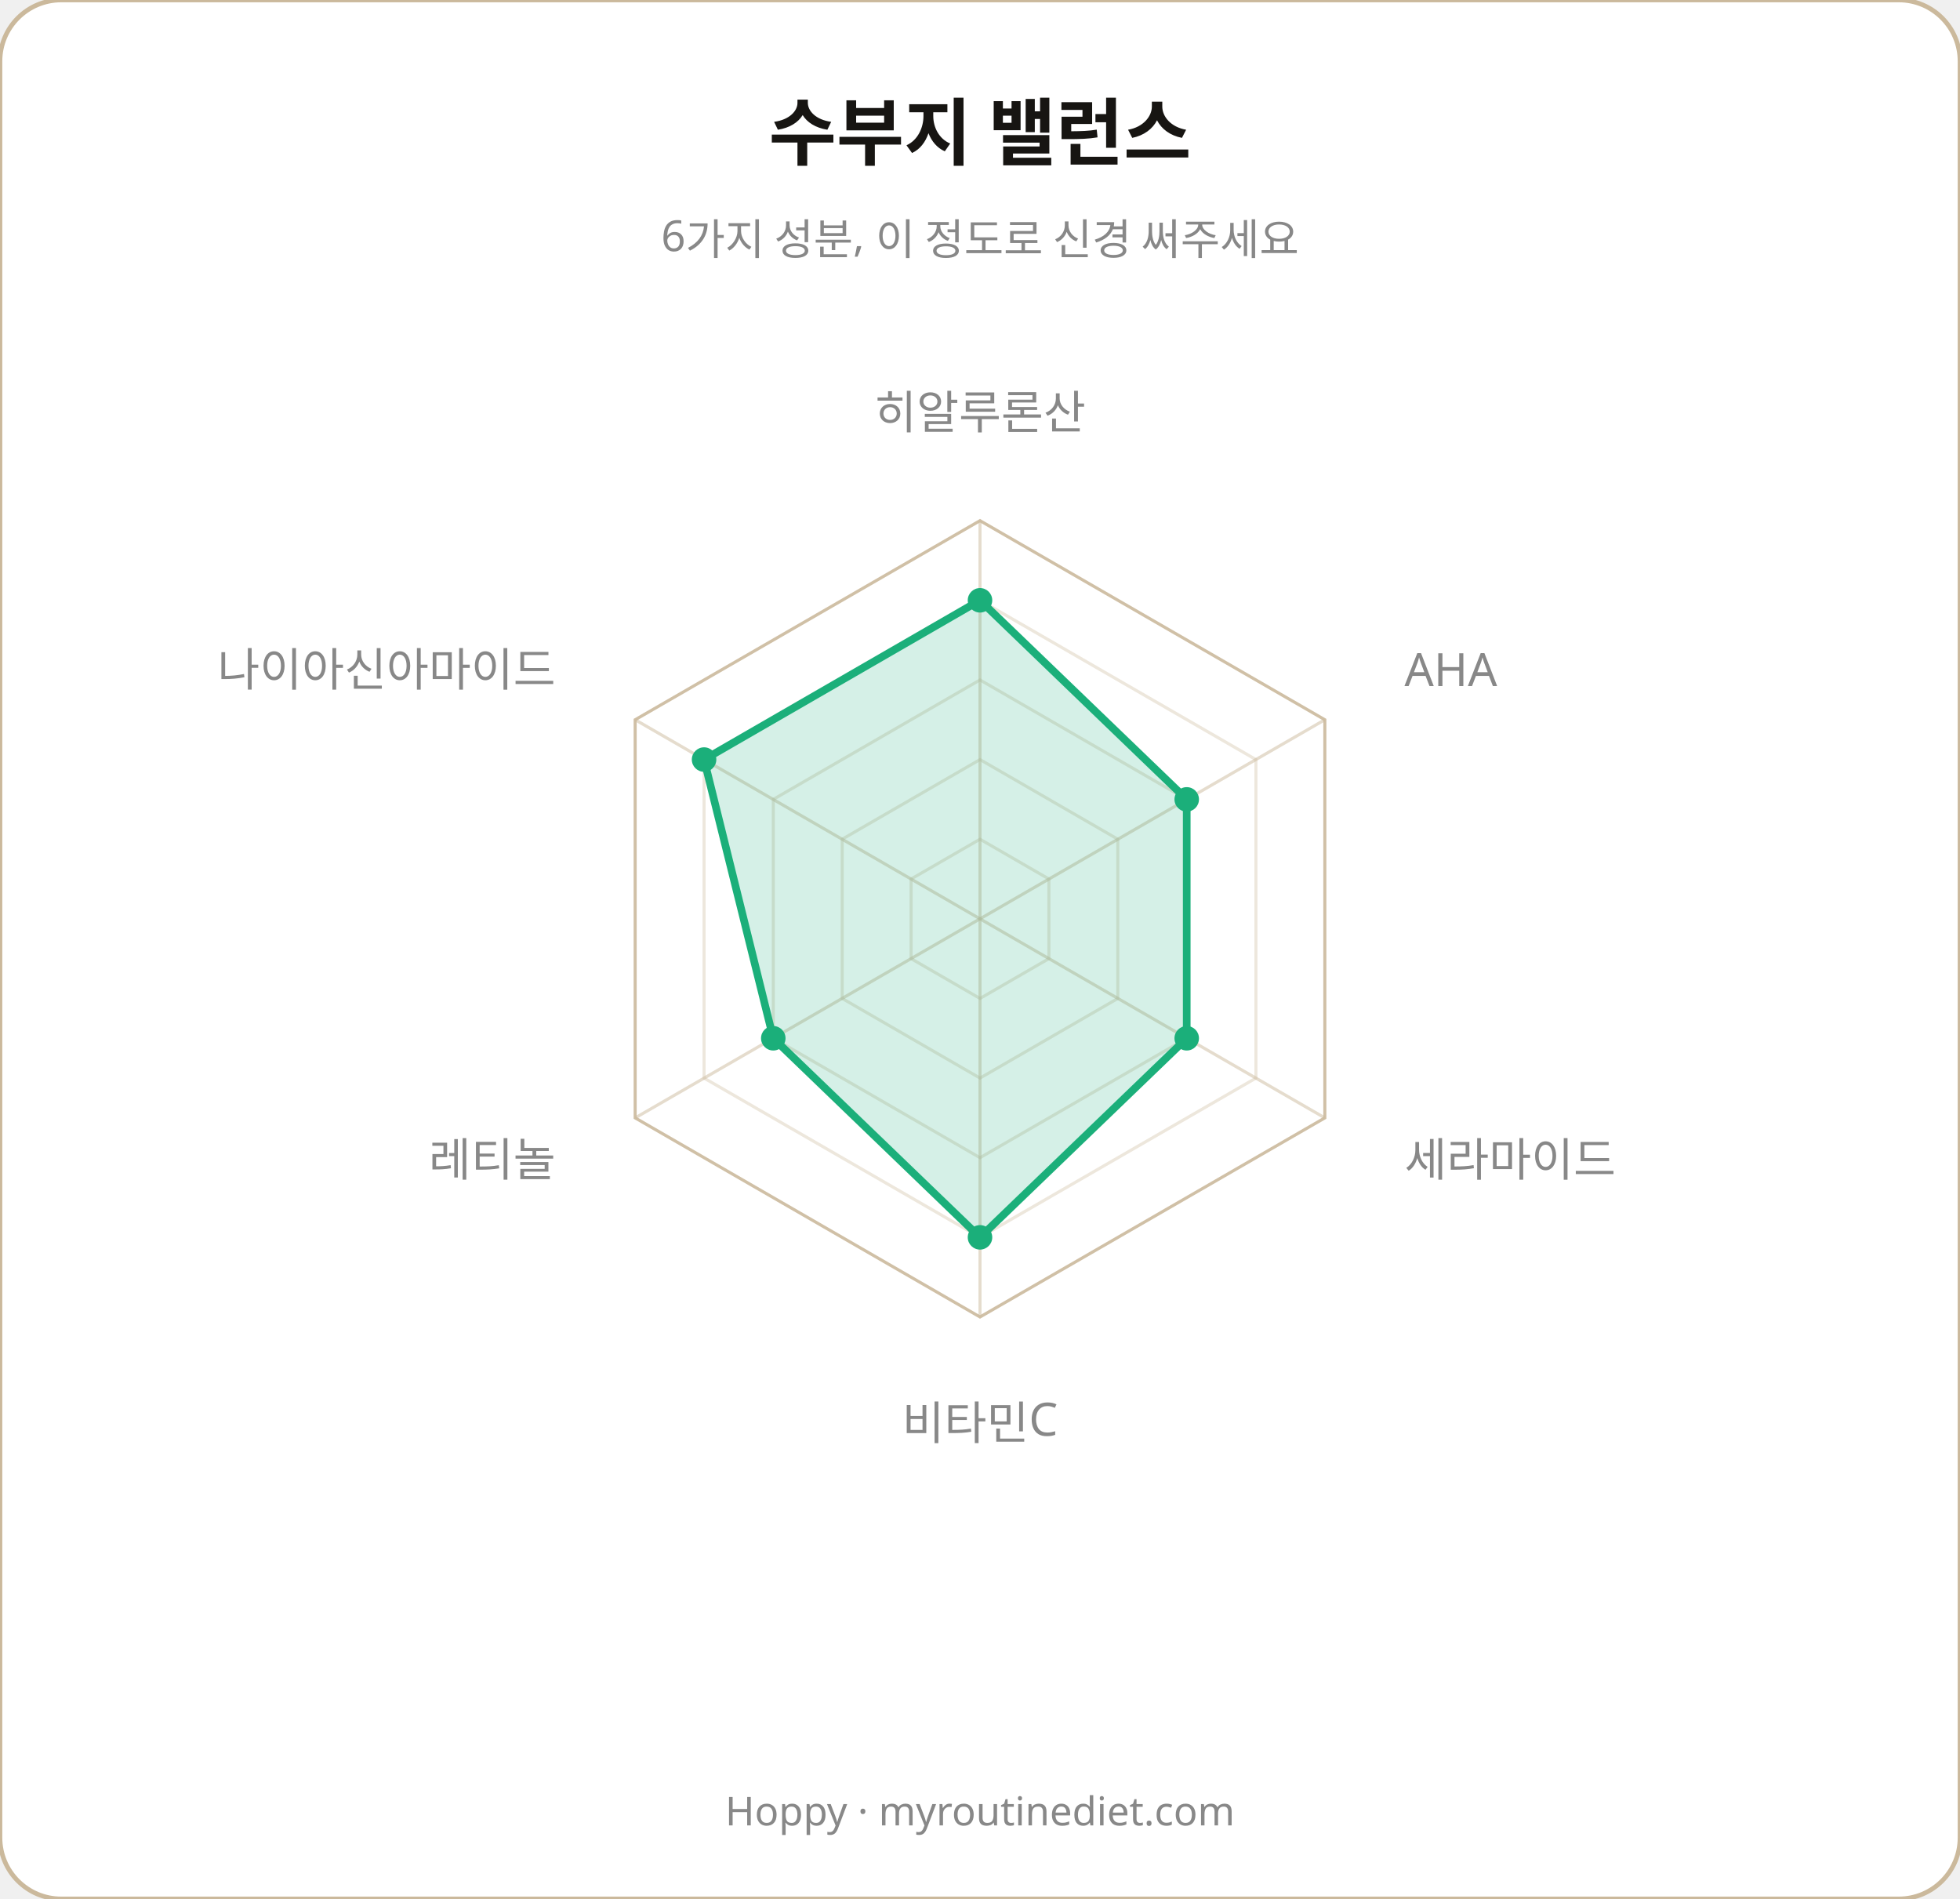
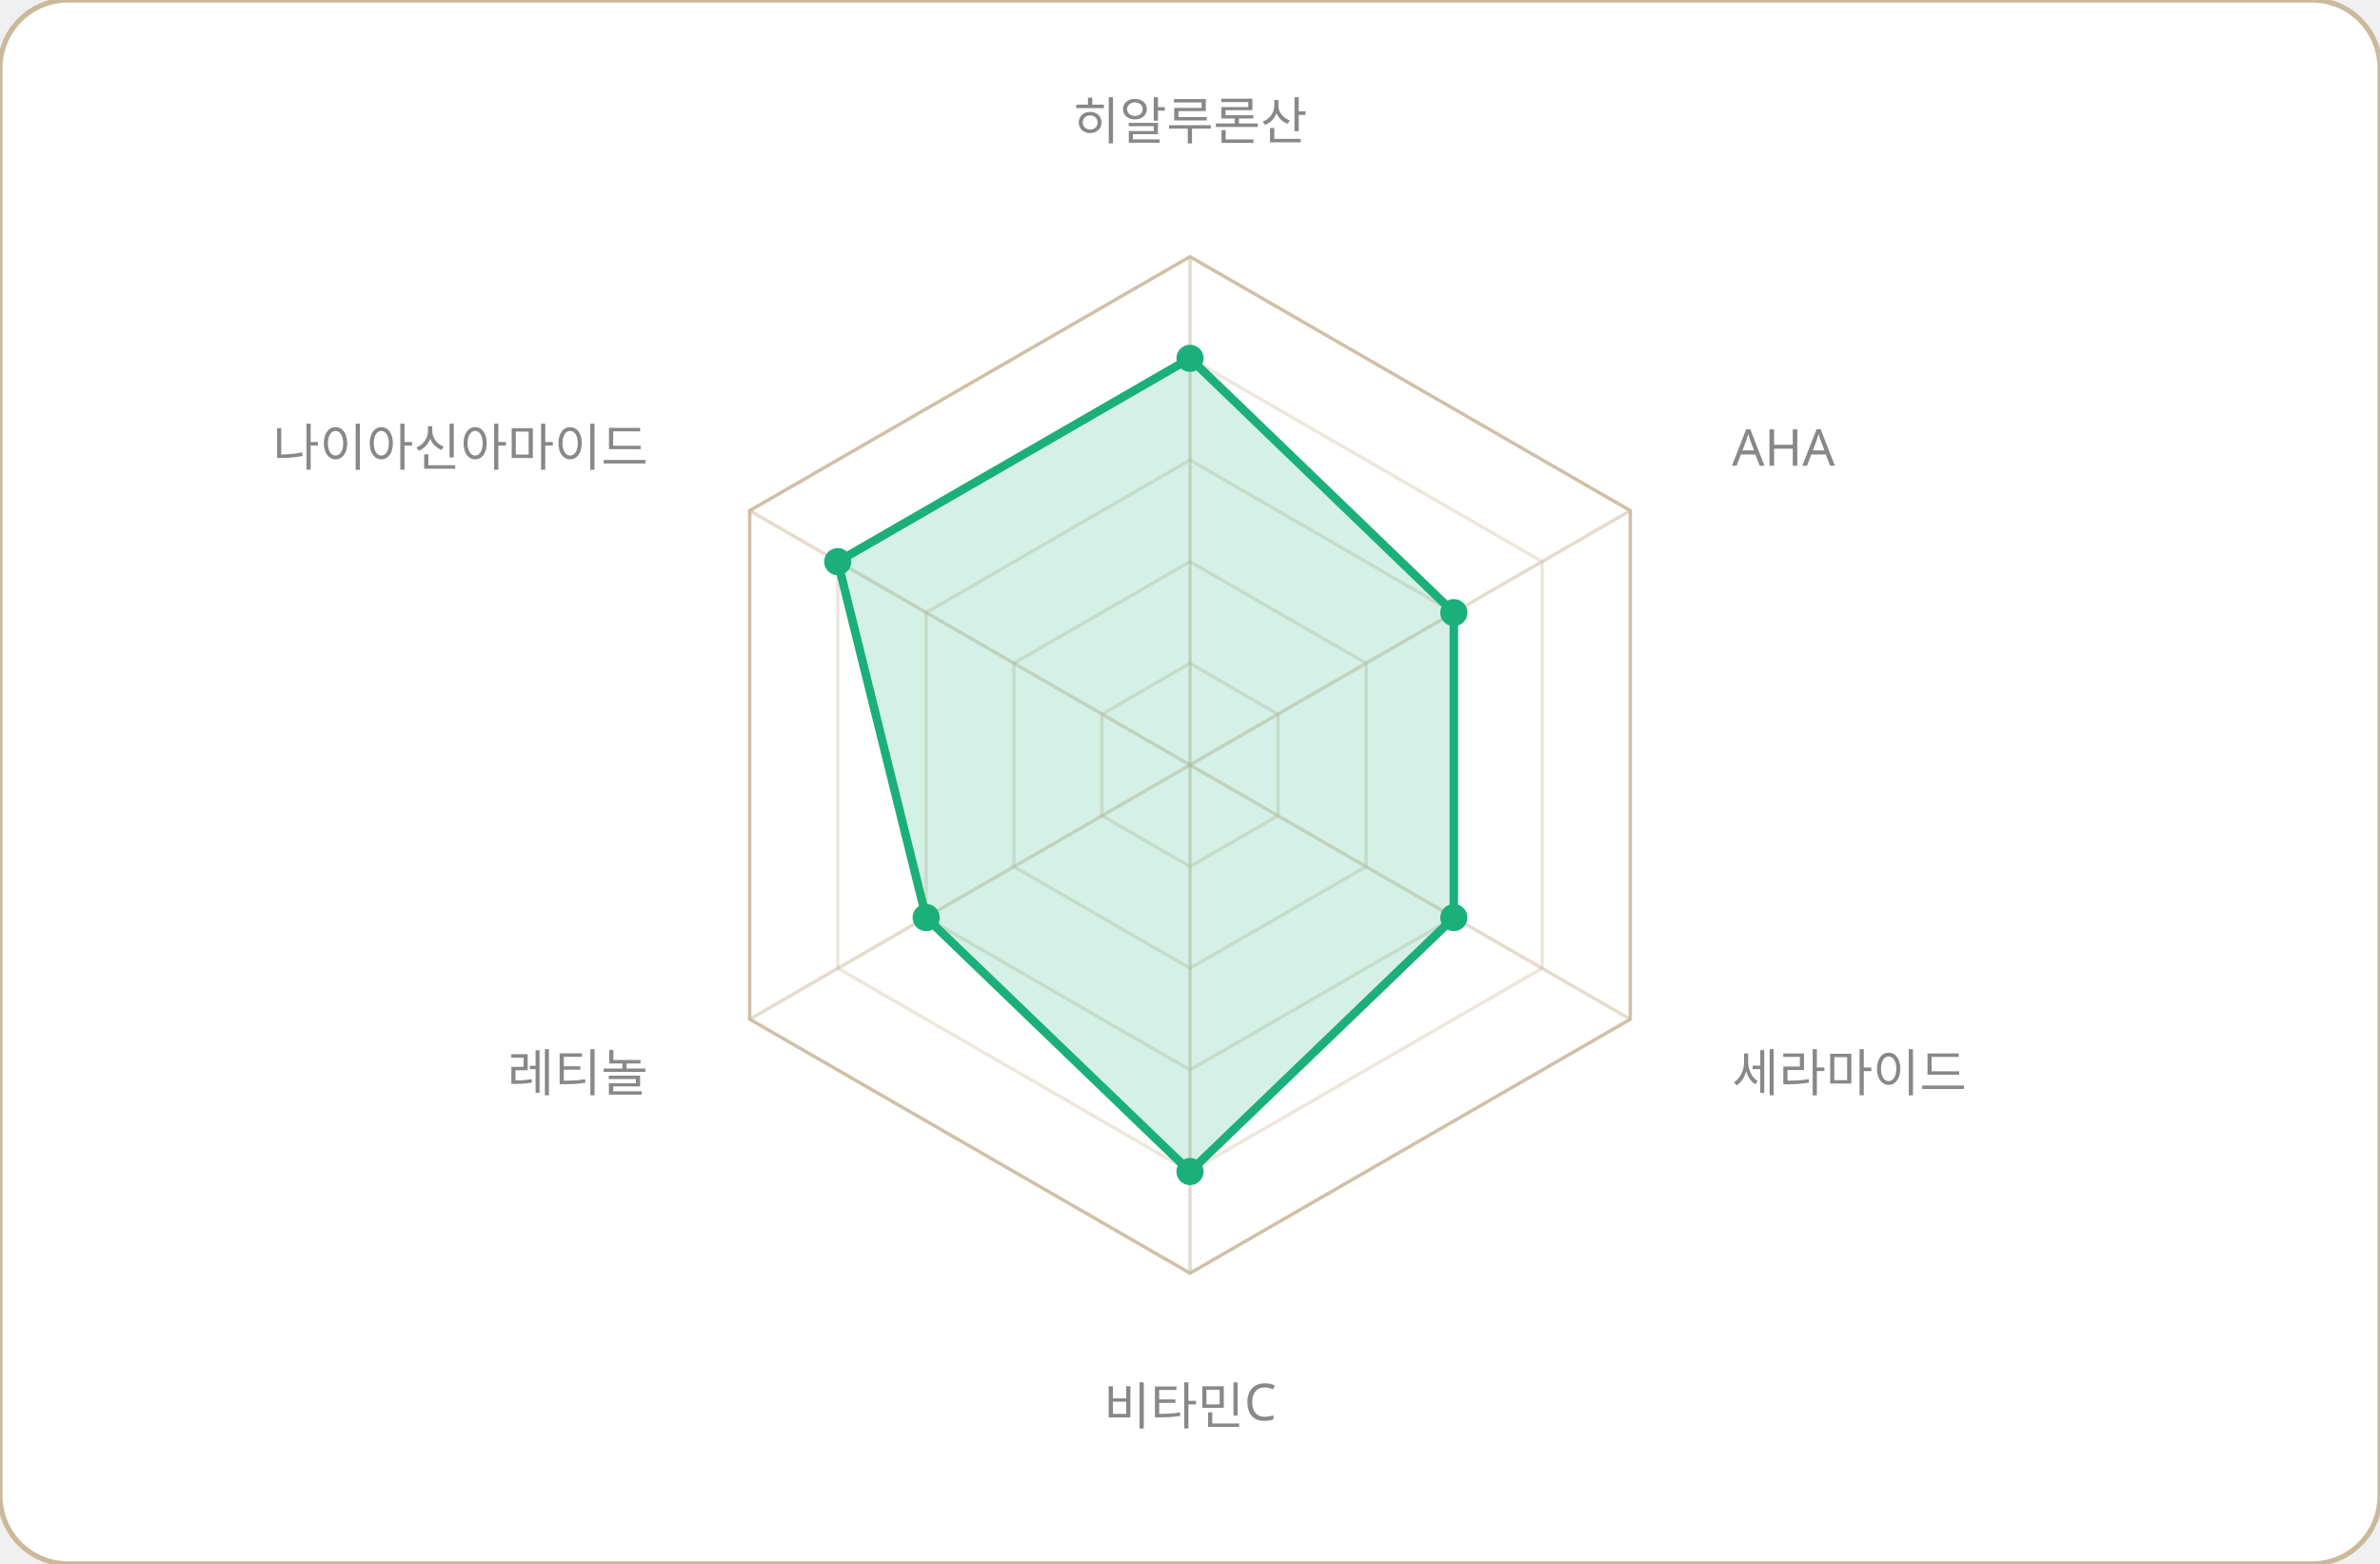
- <svg xmlns="http://www.w3.org/2000/svg" width="640" height="620" viewBox="0 0 640 620">
-   <rect width="640" height="620" rx="20" fill="#FFFFFF" stroke="#CBB99C" stroke-width="1.5" />
-   <text x="320" y="52" text-anchor="middle" font-size="24" font-weight="800" font-family="Pretendard, 'Apple SD Gothic Neo', sans-serif" fill="#171512">수부지 밸런스</text>
-   <text x="320" y="82" text-anchor="middle" font-size="14" font-family="Pretendard, 'Apple SD Gothic Neo', sans-serif" fill="#888888">6가지 성분, 이 정도로 신경 써주세요</text>
-   <polygon points="320.0,274.0 342.5,287.0 342.5,313.0 320.0,326.0 297.5,313.0 297.5,287.0" fill="none" stroke="#CBB99C" stroke-width="1" opacity="0.35" />
-   <polygon points="320.0,248.0 365.0,274.0 365.0,326.0 320.0,352.0 275.0,326.0 275.0,274.0" fill="none" stroke="#CBB99C" stroke-width="1" opacity="0.35" />
-   <polygon points="320.0,222.0 387.5,261.0 387.5,339.0 320.0,378.0 252.5,339.0 252.5,261.0" fill="none" stroke="#CBB99C" stroke-width="1" opacity="0.35" />
-   <polygon points="320.0,196.0 410.1,248.0 410.1,352.0 320.0,404.0 229.9,352.0 229.9,248.0" fill="none" stroke="#CBB99C" stroke-width="1" opacity="0.35" />
-   <polygon points="320.0,170.0 432.6,235.0 432.6,365.0 320.0,430.0 207.4,365.0 207.4,235.0" fill="none" stroke="#CBB99C" stroke-width="1" opacity="0.9" />
-   <line x1="320" y1="300" x2="320.0" y2="170.0" stroke="#CBB99C" stroke-width="1" opacity="0.5" />
-   <line x1="320" y1="300" x2="432.6" y2="235.0" stroke="#CBB99C" stroke-width="1" opacity="0.5" />
-   <line x1="320" y1="300" x2="432.6" y2="365.0" stroke="#CBB99C" stroke-width="1" opacity="0.5" />
-   <line x1="320" y1="300" x2="320.0" y2="430.0" stroke="#CBB99C" stroke-width="1" opacity="0.5" />
-   <line x1="320" y1="300" x2="207.4" y2="365.0" stroke="#CBB99C" stroke-width="1" opacity="0.5" />
-   <line x1="320" y1="300" x2="207.4" y2="235.0" stroke="#CBB99C" stroke-width="1" opacity="0.5" />
-   <polygon points="320.0,196.0 387.5,261.0 387.5,339.0 320.0,404.0 252.5,339.0 229.9,248.0" fill="#1baf7a" fill-opacity="0.18" stroke="#1baf7a" stroke-width="2.5" />
-   <circle cx="320.0" cy="196.0" r="4" fill="#1baf7a" />
-   <circle cx="387.5" cy="261.0" r="4" fill="#1baf7a" />
-   <circle cx="387.5" cy="339.0" r="4" fill="#1baf7a" />
-   <circle cx="320.0" cy="404.0" r="4" fill="#1baf7a" />
-   <circle cx="252.5" cy="339.0" r="4" fill="#1baf7a" />
-   <circle cx="229.9" cy="248.0" r="4" fill="#1baf7a" />
-   <text x="320.0" y="140.0" text-anchor="middle" dy="0" font-size="15" font-family="Pretendard, 'Apple SD Gothic Neo', sans-serif" fill="#888888">히알루론산</text>
-   <text x="458.6" y="220.0" text-anchor="start" dy="4" font-size="15" font-family="Pretendard, 'Apple SD Gothic Neo', sans-serif" fill="#888888">AHA</text>
-   <text x="458.6" y="380.0" text-anchor="start" dy="4" font-size="15" font-family="Pretendard, 'Apple SD Gothic Neo', sans-serif" fill="#888888">세라마이드</text>
-   <text x="320.0" y="460.0" text-anchor="middle" dy="10" font-size="15" font-family="Pretendard, 'Apple SD Gothic Neo', sans-serif" fill="#888888">비타민C</text>
-   <text x="181.4" y="380.0" text-anchor="end" dy="4" font-size="15" font-family="Pretendard, 'Apple SD Gothic Neo', sans-serif" fill="#888888">레티놀</text>
-   <text x="181.4" y="220.0" text-anchor="end" dy="4" font-size="15" font-family="Pretendard, 'Apple SD Gothic Neo', sans-serif" fill="#888888">나이아신아마이드</text>
-   <text x="320" y="596" text-anchor="middle" font-size="13" font-family="Pretendard, 'Apple SD Gothic Neo', sans-serif" fill="#888888">Hoppy · myroutinediet.com</text>
+ <svg xmlns="http://www.w3.org/2000/svg" width="700" height="460" viewBox="0 0 700 460">
+   <rect width="700" height="460" rx="20" fill="#FFFFFF" stroke="#CBB99C" stroke-width="1.5" />
+   <polygon points="350.0,195.1 375.9,210.1 375.9,239.9 350.0,254.9 324.1,239.9 324.1,210.1" fill="none" stroke="#CBB99C" stroke-width="1" opacity="0.35" />
+   <polygon points="350.0,165.2 401.8,195.1 401.8,254.9 350.0,284.8 298.2,254.9 298.2,195.1" fill="none" stroke="#CBB99C" stroke-width="1" opacity="0.35" />
+   <polygon points="350.0,135.3 427.6,180.2 427.6,269.9 350.0,314.7 272.4,269.9 272.4,180.2" fill="none" stroke="#CBB99C" stroke-width="1" opacity="0.35" />
+   <polygon points="350.0,105.4 453.6,165.2 453.6,284.8 350.0,344.6 246.4,284.8 246.4,165.2" fill="none" stroke="#CBB99C" stroke-width="1" opacity="0.35" />
+   <polygon points="350.0,75.5 479.5,150.2 479.5,299.8 350.0,374.5 220.5,299.8 220.5,150.2" fill="none" stroke="#CBB99C" stroke-width="1" opacity="0.9" />
+   <line x1="350.0" y1="225.0" x2="350.0" y2="75.5" stroke="#CBB99C" stroke-width="1" opacity="0.5" />
+   <line x1="350.0" y1="225.0" x2="479.5" y2="150.2" stroke="#CBB99C" stroke-width="1" opacity="0.5" />
+   <line x1="350.0" y1="225.0" x2="479.5" y2="299.8" stroke="#CBB99C" stroke-width="1" opacity="0.5" />
+   <line x1="350.0" y1="225.0" x2="350.0" y2="374.5" stroke="#CBB99C" stroke-width="1" opacity="0.5" />
+   <line x1="350.0" y1="225.0" x2="220.5" y2="299.8" stroke="#CBB99C" stroke-width="1" opacity="0.5" />
+   <line x1="350.0" y1="225.0" x2="220.5" y2="150.2" stroke="#CBB99C" stroke-width="1" opacity="0.5" />
+   <polygon points="350.0,105.4 427.6,180.2 427.6,269.9 350.0,344.6 272.4,269.9 246.4,165.2" fill="#1baf7a" fill-opacity="0.18" stroke="#1baf7a" stroke-width="2.5" />
+   <circle cx="350.0" cy="105.4" r="4" fill="#1baf7a" />
+   <circle cx="427.6" cy="180.2" r="4" fill="#1baf7a" />
+   <circle cx="427.6" cy="269.9" r="4" fill="#1baf7a" />
+   <circle cx="350.0" cy="344.6" r="4" fill="#1baf7a" />
+   <circle cx="272.4" cy="269.9" r="4" fill="#1baf7a" />
+   <circle cx="246.4" cy="165.2" r="4" fill="#1baf7a" />
+   <text x="350.0" y="41.0" text-anchor="middle" dy="0" font-size="15" font-family="Pretendard, 'Apple SD Gothic Neo', sans-serif" fill="#888888">히알루론산</text>
+   <text x="509.4" y="133.0" text-anchor="start" dy="4" font-size="15" font-family="Pretendard, 'Apple SD Gothic Neo', sans-serif" fill="#888888">AHA</text>
+   <text x="509.4" y="317.0" text-anchor="start" dy="4" font-size="15" font-family="Pretendard, 'Apple SD Gothic Neo', sans-serif" fill="#888888">세라마이드</text>
+   <text x="350.0" y="409.0" text-anchor="middle" dy="10" font-size="15" font-family="Pretendard, 'Apple SD Gothic Neo', sans-serif" fill="#888888">비타민C</text>
+   <text x="190.6" y="317.0" text-anchor="end" dy="4" font-size="15" font-family="Pretendard, 'Apple SD Gothic Neo', sans-serif" fill="#888888">레티놀</text>
+   <text x="190.6" y="133.0" text-anchor="end" dy="4" font-size="15" font-family="Pretendard, 'Apple SD Gothic Neo', sans-serif" fill="#888888">나이아신아마이드</text>
</svg>
